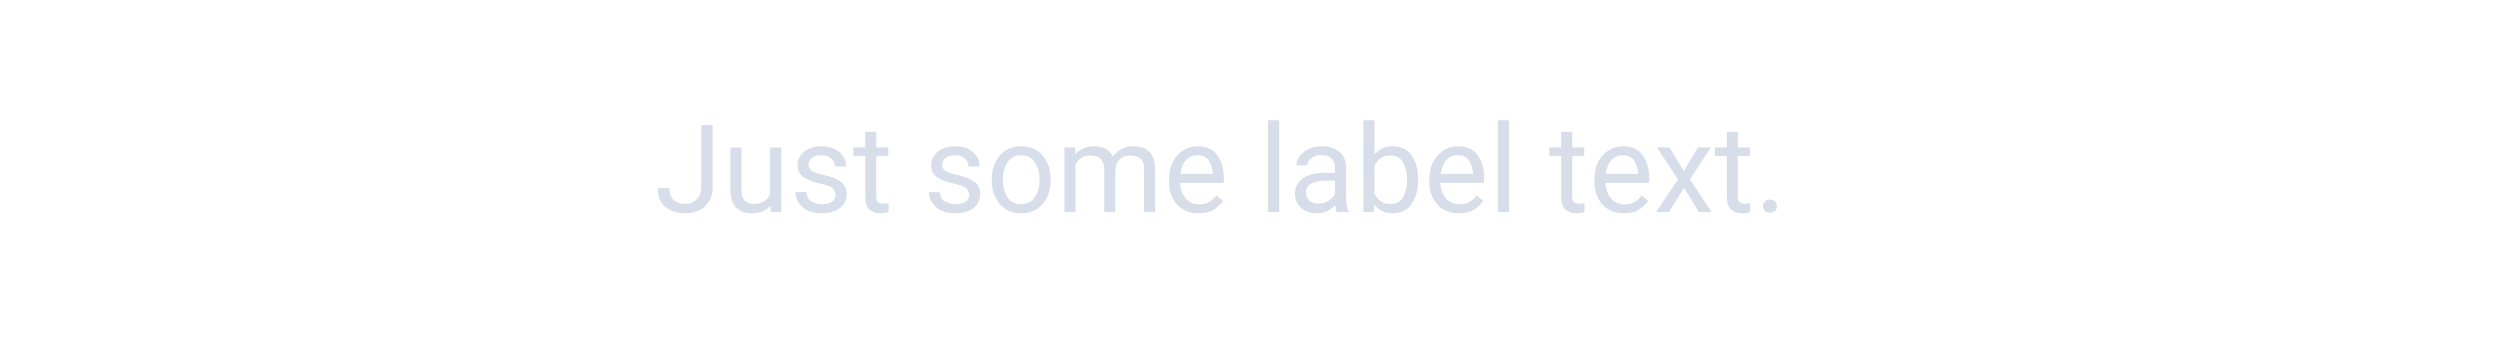
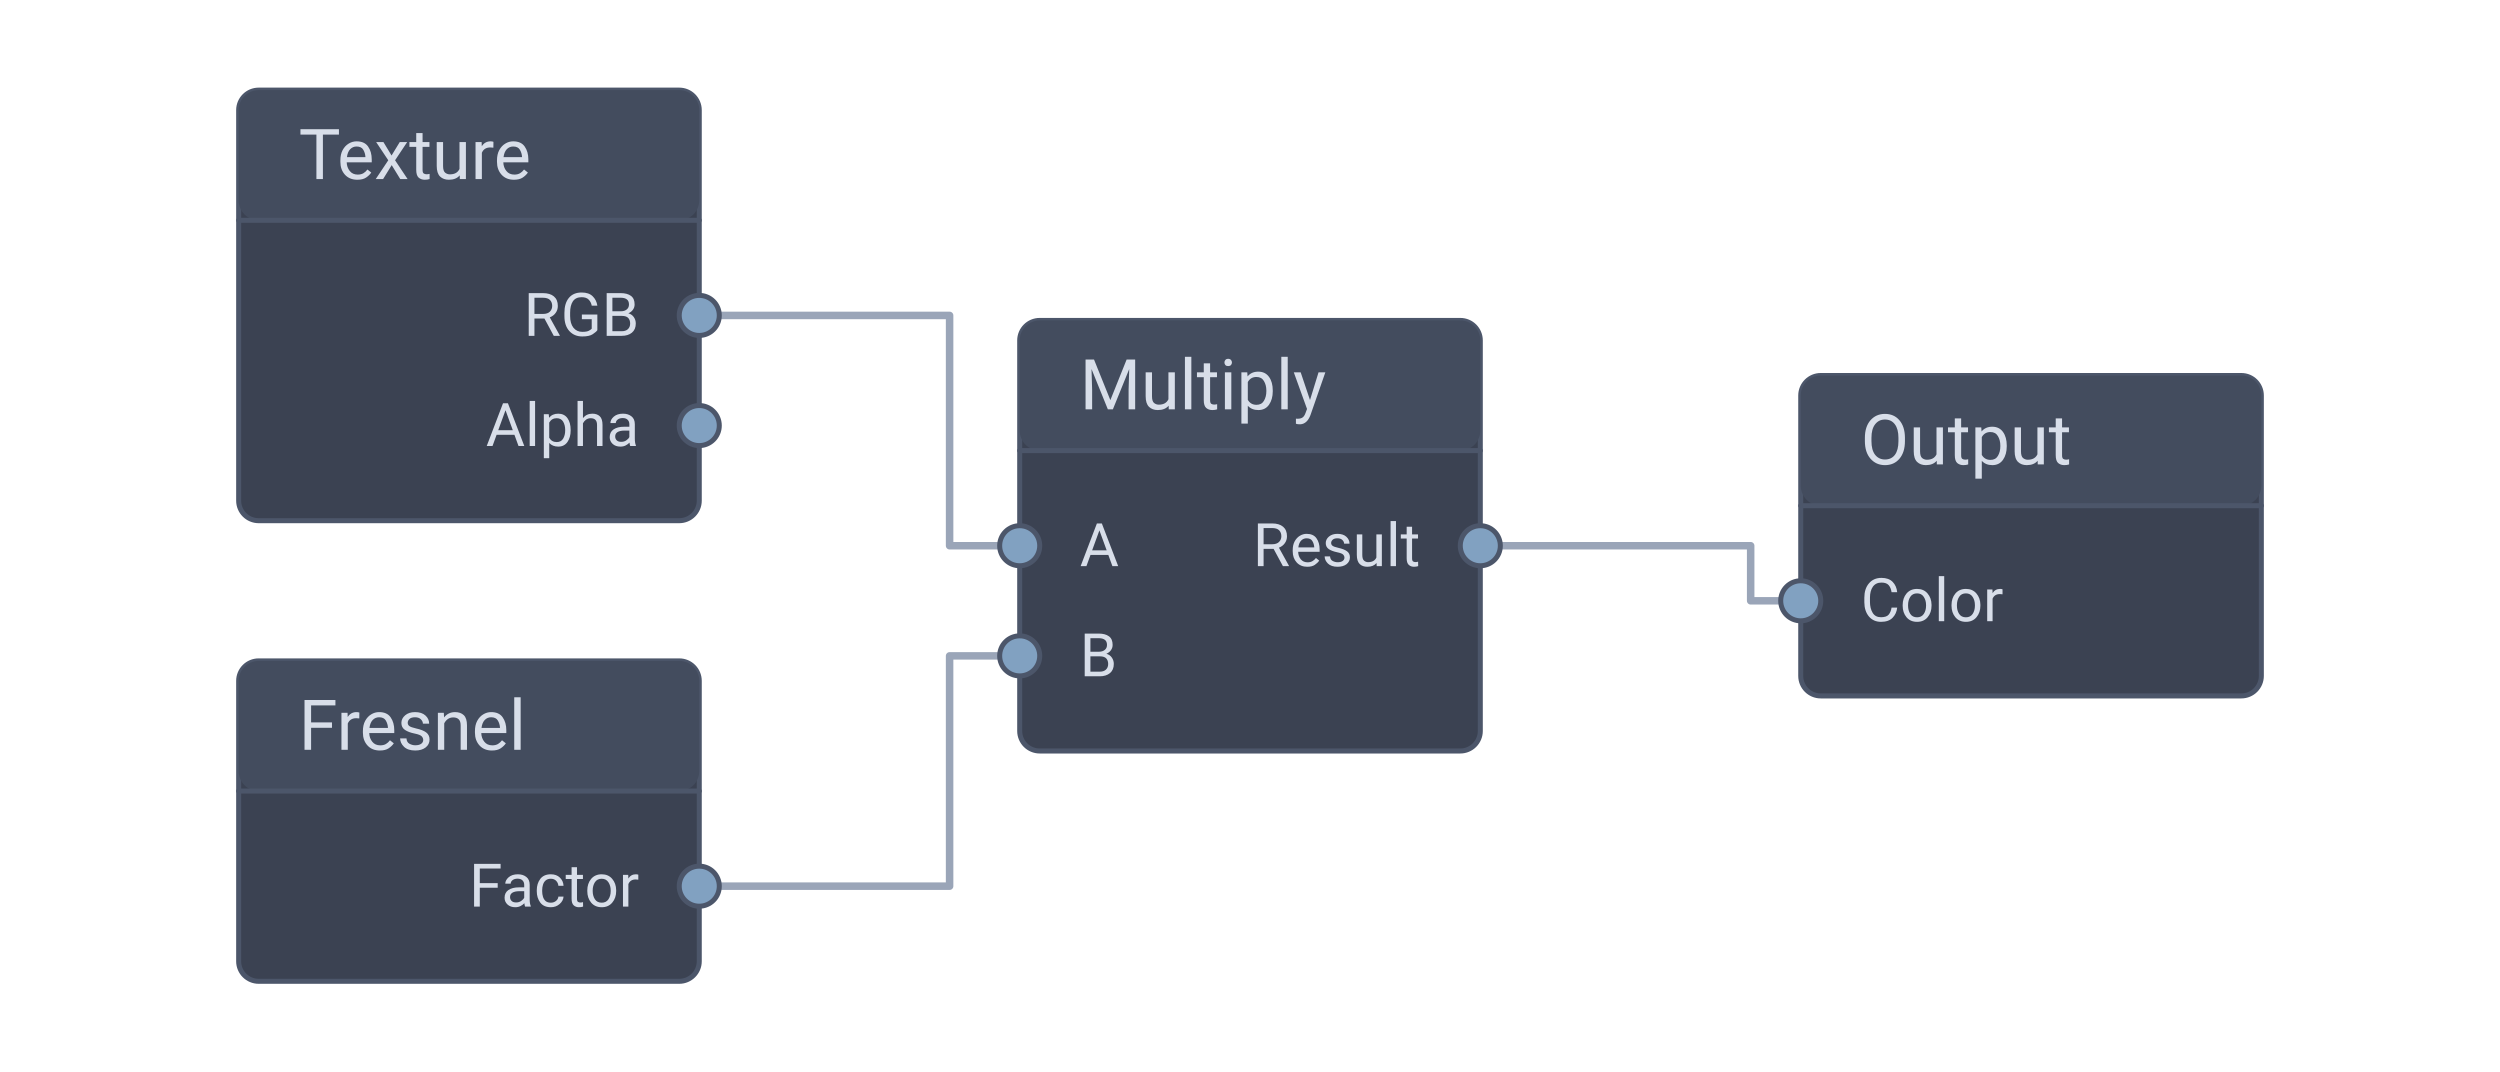
- <svg xmlns="http://www.w3.org/2000/svg" width="220" height="30" viewBox="-10 -10 158.22 39">
+ <svg xmlns="http://www.w3.org/2000/svg" width="560" height="240" viewBox="-10 -10 440 214">
  <g transform="translate(0.00 0.00)">
-     <text x="1.00" y="14.26" text-anchor="start" font-family="system-ui, -apple-system, 'Segoe UI', Roboto, sans-serif" font-size="14" fill="#d8dee9">Just some label text.</text>
+     <polyline points="100.00,53.00 150.00,53.00 150.00,99.00 164.00,99.00" fill="none" stroke="#9aa5b8" stroke-width="1.5" stroke-linecap="round" stroke-linejoin="round" />
+     <polyline points="100.00,167.00 150.00,167.00 150.00,121.00 164.00,121.00" fill="none" stroke="#9aa5b8" stroke-width="1.5" stroke-linecap="round" stroke-linejoin="round" />
+     <polyline points="256.00,99.00 310.00,99.00 310.00,110.00 320.00,110.00" fill="none" stroke="#9aa5b8" stroke-width="1.5" stroke-linecap="round" stroke-linejoin="round" />
+     <rect x="8.00" y="8.00" width="92.00" height="86.00" rx="4" fill="#3b4252" stroke="#4c566a" stroke-width="1" />
+     <rect x="8.00" y="8.00" width="92.00" height="26.00" rx="4" fill="#434c5e" />
+     <polyline points="8.00,34.00 100.00,34.00" fill="none" stroke="#4c566a" stroke-width="1" stroke-linecap="round" stroke-linejoin="round" />
+     <text x="20.00" y="25.76" text-anchor="start" font-family="system-ui, -apple-system, 'Segoe UI', Roboto, sans-serif" font-size="14" fill="#d8dee9">Texture</text>
+     <circle cx="100.00" cy="53.00" r="4.00" fill="#81a1c1" stroke="#4c566a" stroke-width="1" />
+     <text x="88.00" y="57.08" text-anchor="end" font-family="system-ui, -apple-system, 'Segoe UI', Roboto, sans-serif" font-size="12" fill="#d8dee9">RGB</text>
+     <circle cx="100.00" cy="75.00" r="4.00" fill="#81a1c1" stroke="#4c566a" stroke-width="1" />
+     <text x="88.00" y="79.08" text-anchor="end" font-family="system-ui, -apple-system, 'Segoe UI', Roboto, sans-serif" font-size="12" fill="#d8dee9">Alpha</text>
+     <rect x="8.00" y="122.00" width="92.00" height="64.00" rx="4" fill="#3b4252" stroke="#4c566a" stroke-width="1" />
+     <rect x="8.00" y="122.00" width="92.00" height="26.00" rx="4" fill="#434c5e" />
+     <polyline points="8.00,148.00 100.00,148.00" fill="none" stroke="#4c566a" stroke-width="1" stroke-linecap="round" stroke-linejoin="round" />
+     <text x="20.00" y="139.76" text-anchor="start" font-family="system-ui, -apple-system, 'Segoe UI', Roboto, sans-serif" font-size="14" fill="#d8dee9">Fresnel</text>
+     <circle cx="100.00" cy="167.00" r="4.00" fill="#81a1c1" stroke="#4c566a" stroke-width="1" />
+     <text x="88.00" y="171.08" text-anchor="end" font-family="system-ui, -apple-system, 'Segoe UI', Roboto, sans-serif" font-size="12" fill="#d8dee9">Factor</text>
+     <rect x="164.00" y="54.00" width="92.00" height="86.00" rx="4" fill="#3b4252" stroke="#4c566a" stroke-width="1" />
+     <rect x="164.00" y="54.00" width="92.00" height="26.00" rx="4" fill="#434c5e" />
+     <polyline points="164.00,80.00 256.00,80.00" fill="none" stroke="#4c566a" stroke-width="1" stroke-linecap="round" stroke-linejoin="round" />
+     <text x="176.00" y="71.76" text-anchor="start" font-family="system-ui, -apple-system, 'Segoe UI', Roboto, sans-serif" font-size="14" fill="#d8dee9">Multiply</text>
+     <circle cx="164.00" cy="99.00" r="4.00" fill="#81a1c1" stroke="#4c566a" stroke-width="1" />
+     <text x="176.00" y="103.08" text-anchor="start" font-family="system-ui, -apple-system, 'Segoe UI', Roboto, sans-serif" font-size="12" fill="#d8dee9">A</text>
+     <circle cx="164.00" cy="121.00" r="4.00" fill="#81a1c1" stroke="#4c566a" stroke-width="1" />
+     <text x="176.00" y="125.08" text-anchor="start" font-family="system-ui, -apple-system, 'Segoe UI', Roboto, sans-serif" font-size="12" fill="#d8dee9">B</text>
+     <circle cx="256.00" cy="99.00" r="4.00" fill="#81a1c1" stroke="#4c566a" stroke-width="1" />
+     <text x="244.00" y="103.08" text-anchor="end" font-family="system-ui, -apple-system, 'Segoe UI', Roboto, sans-serif" font-size="12" fill="#d8dee9">Result</text>
+     <rect x="320.00" y="65.00" width="92.00" height="64.00" rx="4" fill="#3b4252" stroke="#4c566a" stroke-width="1" />
+     <rect x="320.00" y="65.00" width="92.00" height="26.00" rx="4" fill="#434c5e" />
+     <polyline points="320.00,91.00 412.00,91.00" fill="none" stroke="#4c566a" stroke-width="1" stroke-linecap="round" stroke-linejoin="round" />
+     <text x="332.00" y="82.76" text-anchor="start" font-family="system-ui, -apple-system, 'Segoe UI', Roboto, sans-serif" font-size="14" fill="#d8dee9">Output</text>
+     <circle cx="320.00" cy="110.00" r="4.00" fill="#81a1c1" stroke="#4c566a" stroke-width="1" />
+     <text x="332.00" y="114.08" text-anchor="start" font-family="system-ui, -apple-system, 'Segoe UI', Roboto, sans-serif" font-size="12" fill="#d8dee9">Color</text>
  </g>
</svg>
